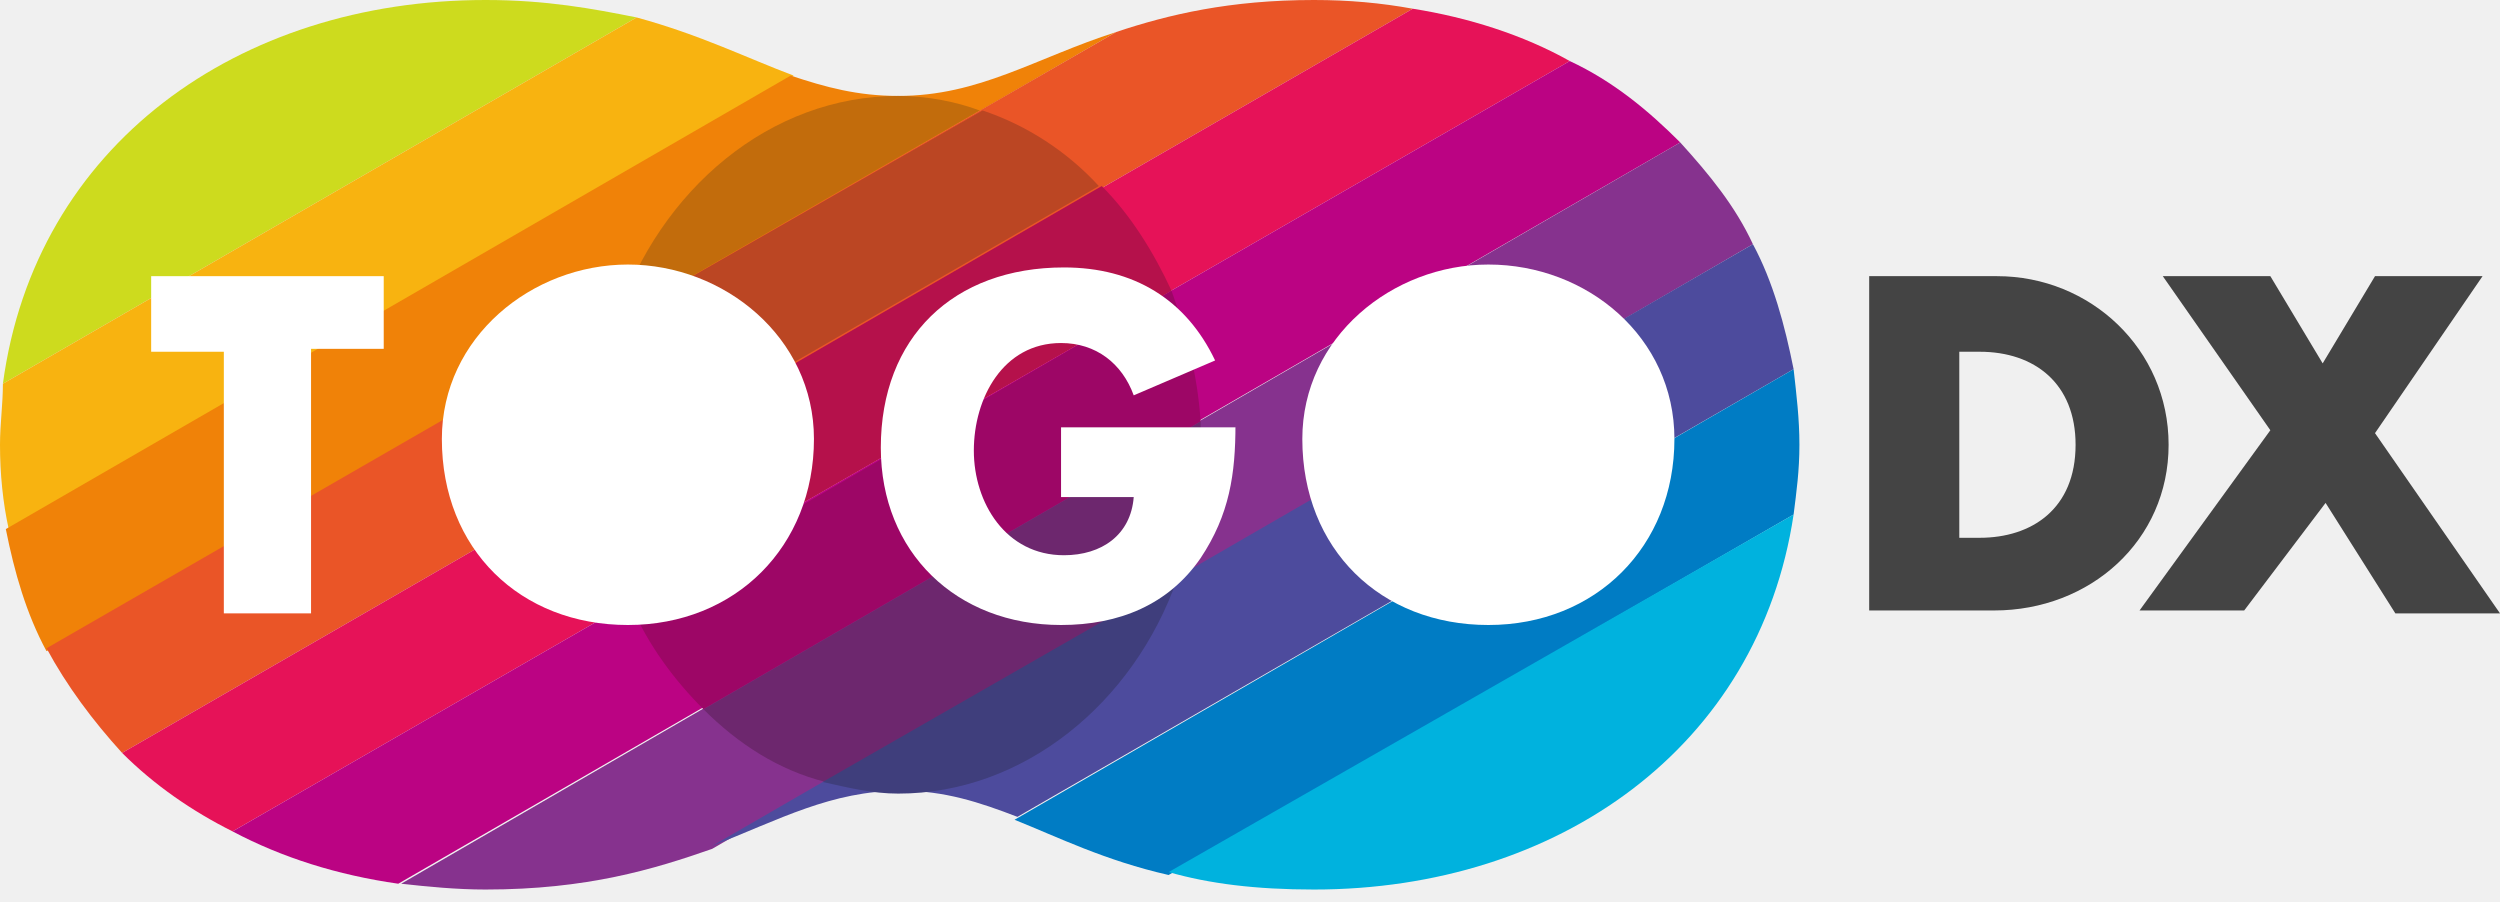
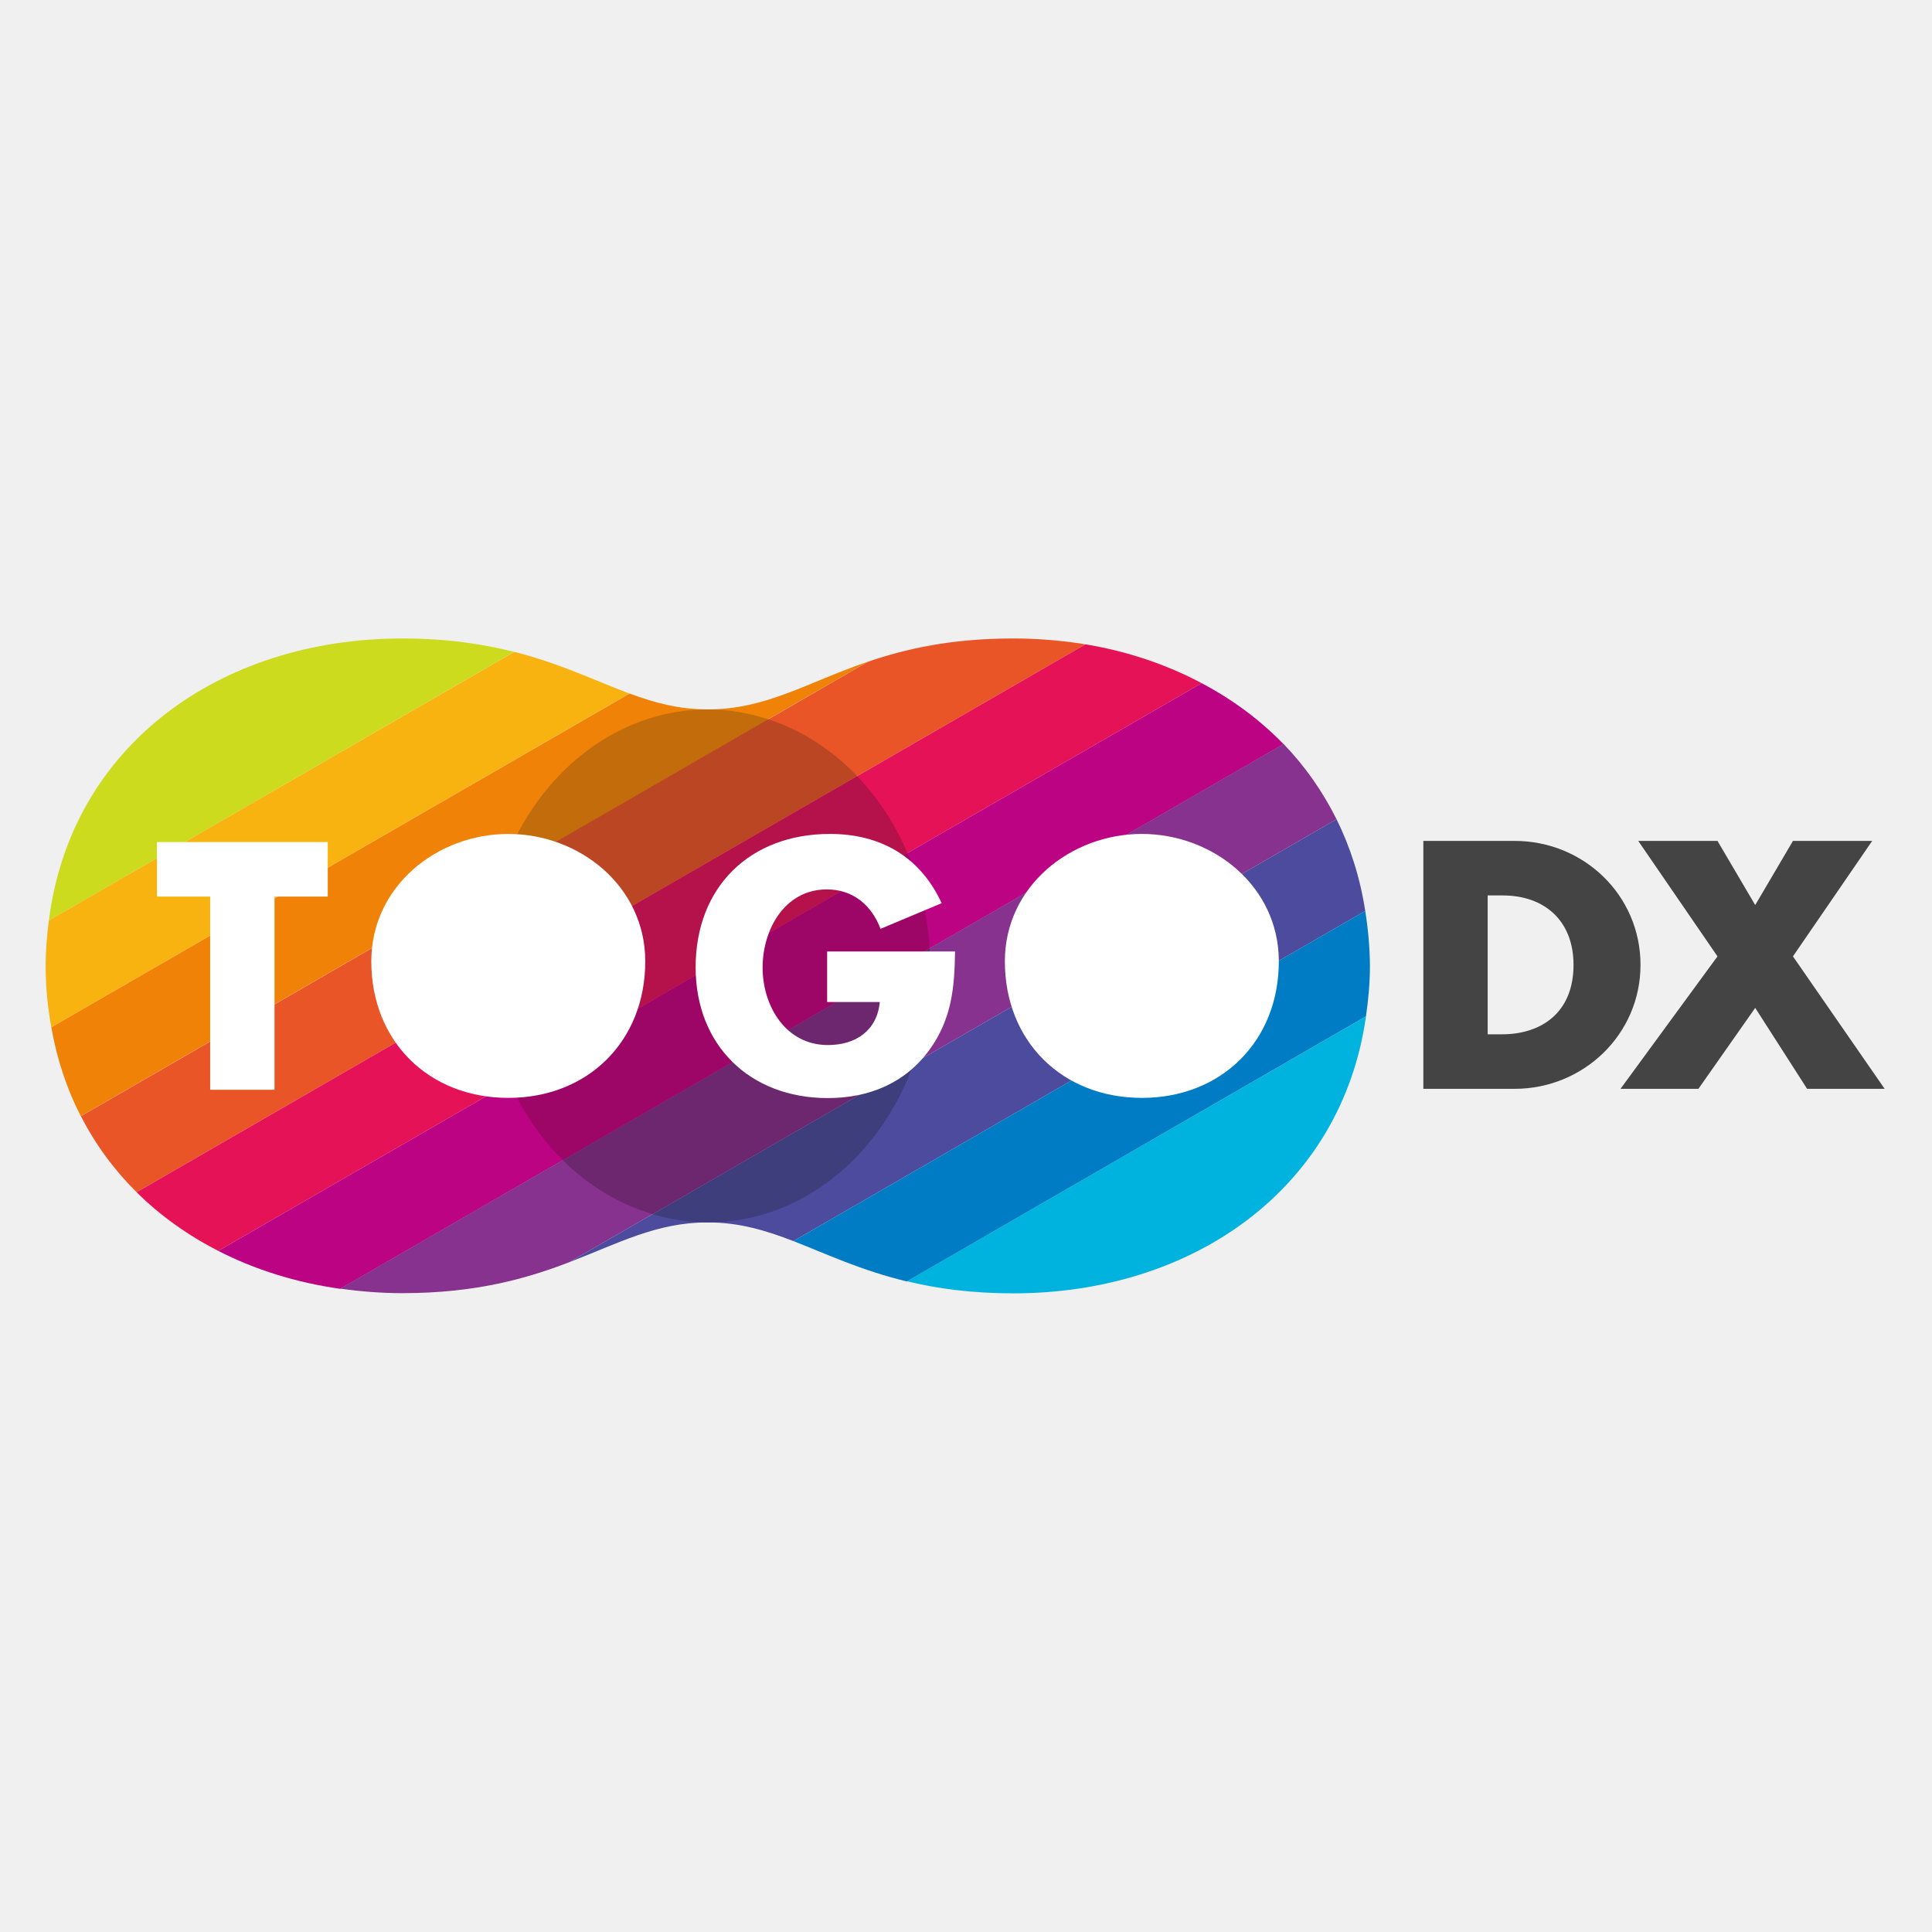
- <svg xmlns="http://www.w3.org/2000/svg" version="1.1" baseProfile="tiny" id="レイヤー_1" x="0px" y="0px" viewBox="0 0 86 31" overflow="visible" xml:space="preserve">
+ <svg xmlns="http://www.w3.org/2000/svg" version="1.1" id="レイヤー_1" x="0px" y="0px" viewBox="0 0 1024 1024" style="enable-background:new 0 0 1024 1024;" xml:space="preserve">
+   <style type="text/css">
+ 	.st0{fill:#CDDB1E;}
+ 	.st1{fill:#F8B310;}
+ 	.st2{fill:#F08208;}
+ 	.st3{fill:#EA5527;}
+ 	.st4{fill:#E61258;}
+ 	.st5{fill:#BB0383;}
+ 	.st6{fill:#86328E;}
+ 	.st7{fill:#4D4B9D;}
+ 	.st8{fill:#007CC4;}
+ 	.st9{fill:#00B2DE;}
+ 	.st10{fill:#C26C0C;}
+ 	.st11{fill:#BB4623;}
+ 	.st12{fill:#B5114B;}
+ 	.st13{fill:#9D0666;}
+ 	.st14{fill:#6D276E;}
+ 	.st15{fill:#3F3E7C;}
+ 	.st16{fill:#FFFFFF;}
+ 	.st17{fill:#444444;}
+ </style>
  <g>
    <g>
-       <path fill="#CDDB1E" d="M16.7,0C8.2,0,1.2,5,0.1,13.2L21.9,0.6C20.4,0.3,18.8,0,16.7,0z" />
-       <path fill="#F8B310" d="M21.9,0.6L0.1,13.2C0.1,13.9,0,14.6,0,15.3c0,1,0.1,2,0.3,2.9l27-15.6C25.7,2,24.1,1.2,21.9,0.6z" />
-       <path fill="#F08208" d="M30.9,3.3c-1.4,0-2.5-0.3-3.7-0.7l-27,15.6c0.3,1.5,0.7,2.9,1.4,4.2L38.4,1.1C35.6,2,33.7,3.3,30.9,3.3z" />
-       <path fill="#EA5527" d="M45.2,0c-2.9,0-5,0.5-6.8,1.1L1.6,22.3c0.7,1.3,1.6,2.5,2.6,3.6L48.6,0.3C47.5,0.1,46.4,0,45.2,0z" />
-       <path fill="#E61258" d="M48.6,0.3L4.2,25.9c1.1,1.1,2.4,2,3.8,2.7L54,2.1C52.4,1.2,50.5,0.6,48.6,0.3z" />
-       <path fill="#BB0383" d="M54,2.1l-46,26.5c1.7,0.9,3.6,1.5,5.7,1.8L57.8,4.9C56.7,3.8,55.5,2.8,54,2.1z" />
-       <path fill="#86328E" d="M57.8,4.9L13.8,30.4c0.9,0.1,1.9,0.2,2.9,0.2c3.5,0,5.8-0.7,7.8-1.4L60.3,8.4C59.7,7.1,58.8,6,57.8,4.9z" />
-       <path fill="#4D4B9D" d="M60.3,8.4L24.5,29.1c2.3-0.9,4.1-1.9,6.5-1.9c1.5,0,2.7,0.4,4,0.9l26.7-15.4C61.4,11.2,61,9.7,60.3,8.4z" />
-       <path fill="#007CC4" d="M61.7,12.7L34.9,28.2c1.5,0.6,3.1,1.4,5.3,1.9l21.5-12.4c0.1-0.8,0.2-1.5,0.2-2.4    C61.9,14.4,61.8,13.6,61.7,12.7z" />
-       <path fill="#00B2DE" d="M45.2,30.6c8.4,0,15.3-4.9,16.5-12.9L40.2,30C41.6,30.4,43.2,30.6,45.2,30.6z" />
+       <path class="st0" d="M213.2,338.4c-96.3,0-175.6,56.6-187.3,149.5l246.6-142.4C256.2,341.4,237.1,338.4,213.2,338.4z" />
+       <path class="st1" d="M272.6,345.5L25.9,487.9c-1,7.8-1.7,15.7-1.7,24c0,11.4,1.1,22.1,3,32.6l306.4-176.9    C315.7,360.9,297.3,351.8,272.6,345.5z" />
+       <path class="st2" d="M375.2,376c-15.3,0-28.3-3.5-41.5-8.4L27.2,544.5c3,17.1,8.3,32.8,15.6,47.1l417.2-240.9    C427.8,361.7,406.1,376,375.2,376z" />
+       <path class="st3" d="M537.1,338.4c-33,0-57,5.5-77,12.3L42.9,591.6c7.7,15.1,17.7,28.6,29.5,40.3l502.9-290.4    C563,339.5,550.2,338.4,537.1,338.4z" />
+       <path class="st4" d="M575.3,341.5L72.4,631.9c12.5,12.4,27.1,22.8,43.3,31.1l521.2-300.9C618.3,352.2,597.6,345.2,575.3,341.5z" />
+       <path class="st5" d="M636.9,362.1L115.7,663c19.5,10,41.3,16.8,64.6,20.1l500-288.7C667.8,381.5,653.2,370.7,636.9,362.1z" />
+       <path class="st6" d="M680.3,394.3L180.3,683c10.7,1.5,21.7,2.4,32.9,2.4c39.5,0,66.3-7.9,88.5-16.4l406.7-234.8    C701,419.4,691.6,406,680.3,394.3z" />
+       <path class="st7" d="M708.4,434.2L301.7,669c26.3-10.1,46.3-21.1,73.4-21.1c16.8,0,30.9,4.3,45.4,9.9l303.1-175    C720.9,465.2,715.7,449,708.4,434.2z" />
+       <path class="st8" d="M723.6,482.8l-303.1,175c17.5,6.8,35.7,15.5,60.2,21.4L724,538.7c1.2-8.6,2.1-17.5,2.1-26.7    C726,501.8,725.1,492.2,723.6,482.8z" />
+       <path class="st9" d="M537.1,685.5c95.3,0,174-55.5,186.9-146.8L480.7,679.1C496.4,682.9,514.7,685.5,537.1,685.5z" />
    </g>
    <g>
-       <path fill="#C26C0C" d="M30.9,3.3c-4.4,0-8.2,3.2-9.7,7.7l12.5-7.2C32.9,3.5,31.9,3.3,30.9,3.3z" />
-       <path fill="#BB4623" d="M33.8,3.8L21.2,11c-0.4,1.3-0.7,2.8-0.7,4.3c0,0.4,0,0.8,0,1.1l17.3-10C36.7,5.2,35.3,4.3,33.8,3.8z" />
-       <path fill="#B5114B" d="M37.9,6.4l-17.3,10c0.1,1.5,0.5,3,1.1,4.3L40.3,10C39.7,8.7,38.9,7.4,37.9,6.4z" />
-       <path fill="#9D0666" d="M40.3,10L21.7,20.8c0.6,1.4,1.5,2.6,2.5,3.6l17.1-9.9C41.2,12.9,40.8,11.4,40.3,10z" />
-       <path fill="#6D276E" d="M41.3,14.5l-17.1,9.9c1.2,1.2,2.6,2.1,4.2,2.5l12.2-7c0.5-1.4,0.8-2.9,0.8-4.6    C41.3,15,41.3,14.8,41.3,14.5z" />
-       <path fill="#3F3E7C" d="M30.9,27.3c4.3,0,8.1-3.1,9.6-7.4l-12.2,7C29.2,27.1,30,27.3,30.9,27.3z" />
+       <path class="st10" d="M375.2,376c-50.2,0-93,36.3-110,87.3l142.1-82C397,377.9,386.3,376,375.2,376z" />
+       <path class="st11" d="M407.2,381.2l-142.1,82c-5,15.1-7.9,31.5-7.9,48.7c0,4.4,0.2,8.7,0.6,12.9l196.5-113.5    C441,397.5,425,387,407.2,381.2z" />
+       <path class="st12" d="M454.3,411.4L257.8,524.8c1.4,17.5,5.8,34,12.4,48.9L481,452.1C474.3,436.6,465.3,422.8,454.3,411.4z" />
+       <path class="st13" d="M481,452.1L270.2,573.8c7,15.7,16.6,29.7,28.1,41.1l194.4-112.3C491.6,484.6,487.5,467.5,481,452.1z" />
+       <path class="st14" d="M492.7,502.7L298.3,614.9c13.5,13.5,29.8,23.3,47.6,28.6l138.3-79.9c5.7-15.9,8.9-33.4,8.9-51.7    C493.1,508.8,492.9,505.7,492.7,502.7z" />
+       <path class="st15" d="M375.2,647.9c49.3,0,91.4-34.8,109.1-84.2l-138.3,79.9C355.3,646.3,365,647.9,375.2,647.9z" />
    </g>
    <g>
-       <path fill="#FFFFFF" d="M10.7,21.1h-3v-9H5.2V9.5h8v2.5h-2.5V21.1z" />
-       <path fill="#FFFFFF" d="M28,15.1c0,3.7-2.7,6.4-6.4,6.4c-3.7,0-6.4-2.6-6.4-6.4c0-3.5,3.1-6,6.4-6C24.9,9.1,28,11.6,28,15.1z" />
-       <path fill="#FFFFFF" d="M42.5,14.6c0,1.7-0.2,3.1-1.2,4.6c-1.1,1.6-2.8,2.3-4.8,2.3c-3.6,0-6.2-2.5-6.2-6.1c0-3.8,2.5-6.2,6.3-6.2    c2.4,0,4.2,1.1,5.2,3.2L39,13.6c-0.4-1.1-1.3-1.8-2.5-1.8c-2,0-3,1.9-3,3.7c0,1.8,1.1,3.6,3.1,3.6c1.3,0,2.3-0.7,2.4-2h-2.5v-2.4    H42.5z" />
-       <path fill="#FFFFFF" d="M57.6,15.1c0,3.7-2.7,6.4-6.4,6.4c-3.7,0-6.4-2.6-6.4-6.4c0-3.5,3.1-6,6.4-6C54.6,9.1,57.6,11.6,57.6,15.1    z" />
+       <path class="st16" d="M145.5,577.6h-34.1V475.2H83.2v-28.9h90.5v28.9h-28.2V577.6z" />
+       <path class="st16" d="M342,509.5c0,42.5-30.5,72.4-72.6,72.4c-42.1,0-72.6-29.9-72.6-72.4c0-39.7,34.8-67.5,72.6-67.5    C307.2,442,342,469.8,342,509.5z" />
+       <path class="st16" d="M506.2,504.3c-0.3,19.2-1.7,35.5-13.4,51.9c-12.9,17.9-32.2,25.8-54.1,25.8c-41.3,0-70-28-70-69.3    c0-42.7,28.9-70.7,71.2-70.7c27,0,47.9,12.2,59.2,36.7l-32.4,13.6c-4.7-12.5-14.6-20.9-28.4-20.9c-22.5,0-34.1,21.4-34.1,41.4    c0,20.4,12.2,41.1,34.6,41.1c14.8,0,26.1-7.7,27.5-22.8h-27.9v-26.8H506.2z" />
+       <path class="st16" d="M677.8,509.5c0,42.5-30.5,72.4-72.6,72.4c-42.1,0-72.6-29.9-72.6-72.4c0-39.7,34.8-67.5,72.6-67.5    C643,442,677.8,469.8,677.8,509.5z" />
    </g>
    <g>
-       <path fill="#444444" d="M64.4,9.5h4.3c3.2,0,5.9,2.5,5.9,5.8S71.9,21,68.6,21h-4.3V9.5z M67.4,18.5h0.7c1.8,0,3.3-1,3.3-3.2    c0-2.1-1.4-3.2-3.3-3.2h-0.7V18.5z" />
-       <path fill="#444444" d="M74.4,9.5h3.7l1.8,3l1.8-3h3.7l-3.7,5.4l4.3,6.2h-3.6l-2.4-3.8L77.2,21h-3.6l4.5-6.2L74.4,9.5z" />
+       <path class="st17" d="M754.4,445.7h48.4c36.6,0,66.7,28.8,66.7,65.7s-30.3,65.7-66.7,65.7h-48.4V445.7z M788.5,548.2h7.7    c20.4,0,37.8-11.2,37.8-36.8c0-23.5-15.5-36.8-37.5-36.8h-8V548.2z" />
+       <path class="st17" d="M868.3,445.7h42l20,34l20-34h42l-42,61.2l48.6,70.2h-41.1l-27.5-42.9l-30.1,42.9h-41.3l51.4-70.2    L868.3,445.7z" />
    </g>
  </g>
</svg>
